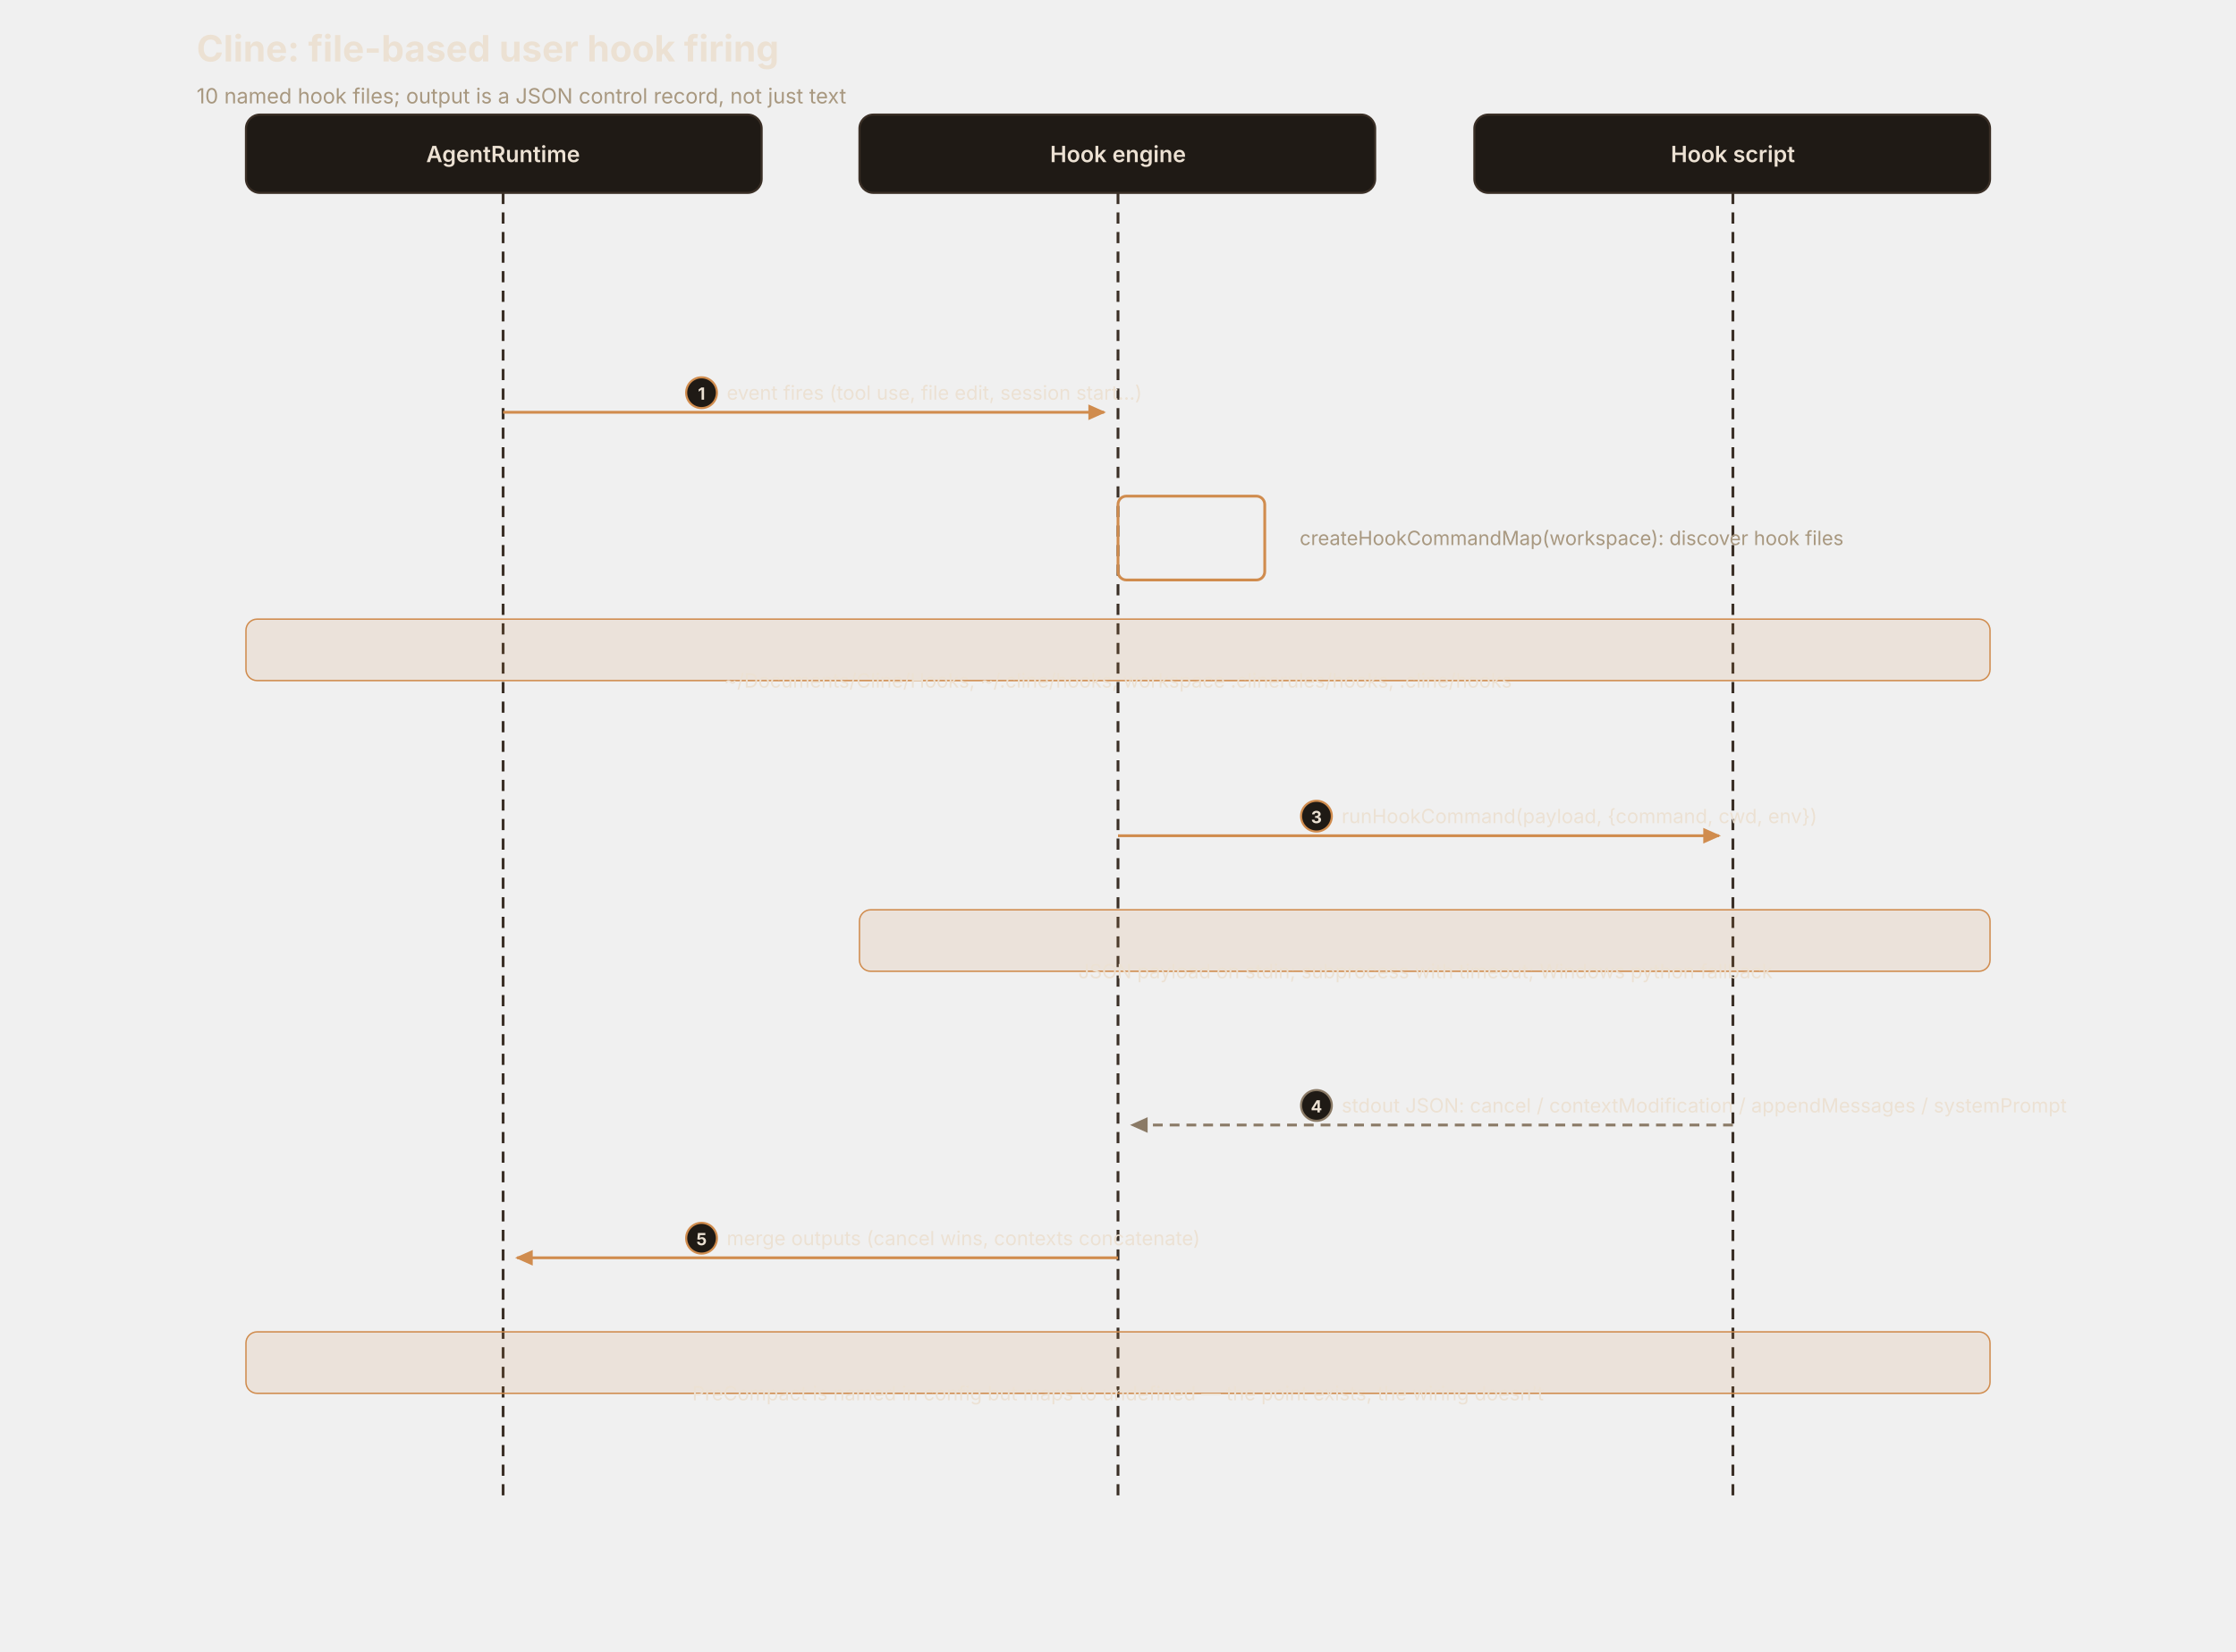
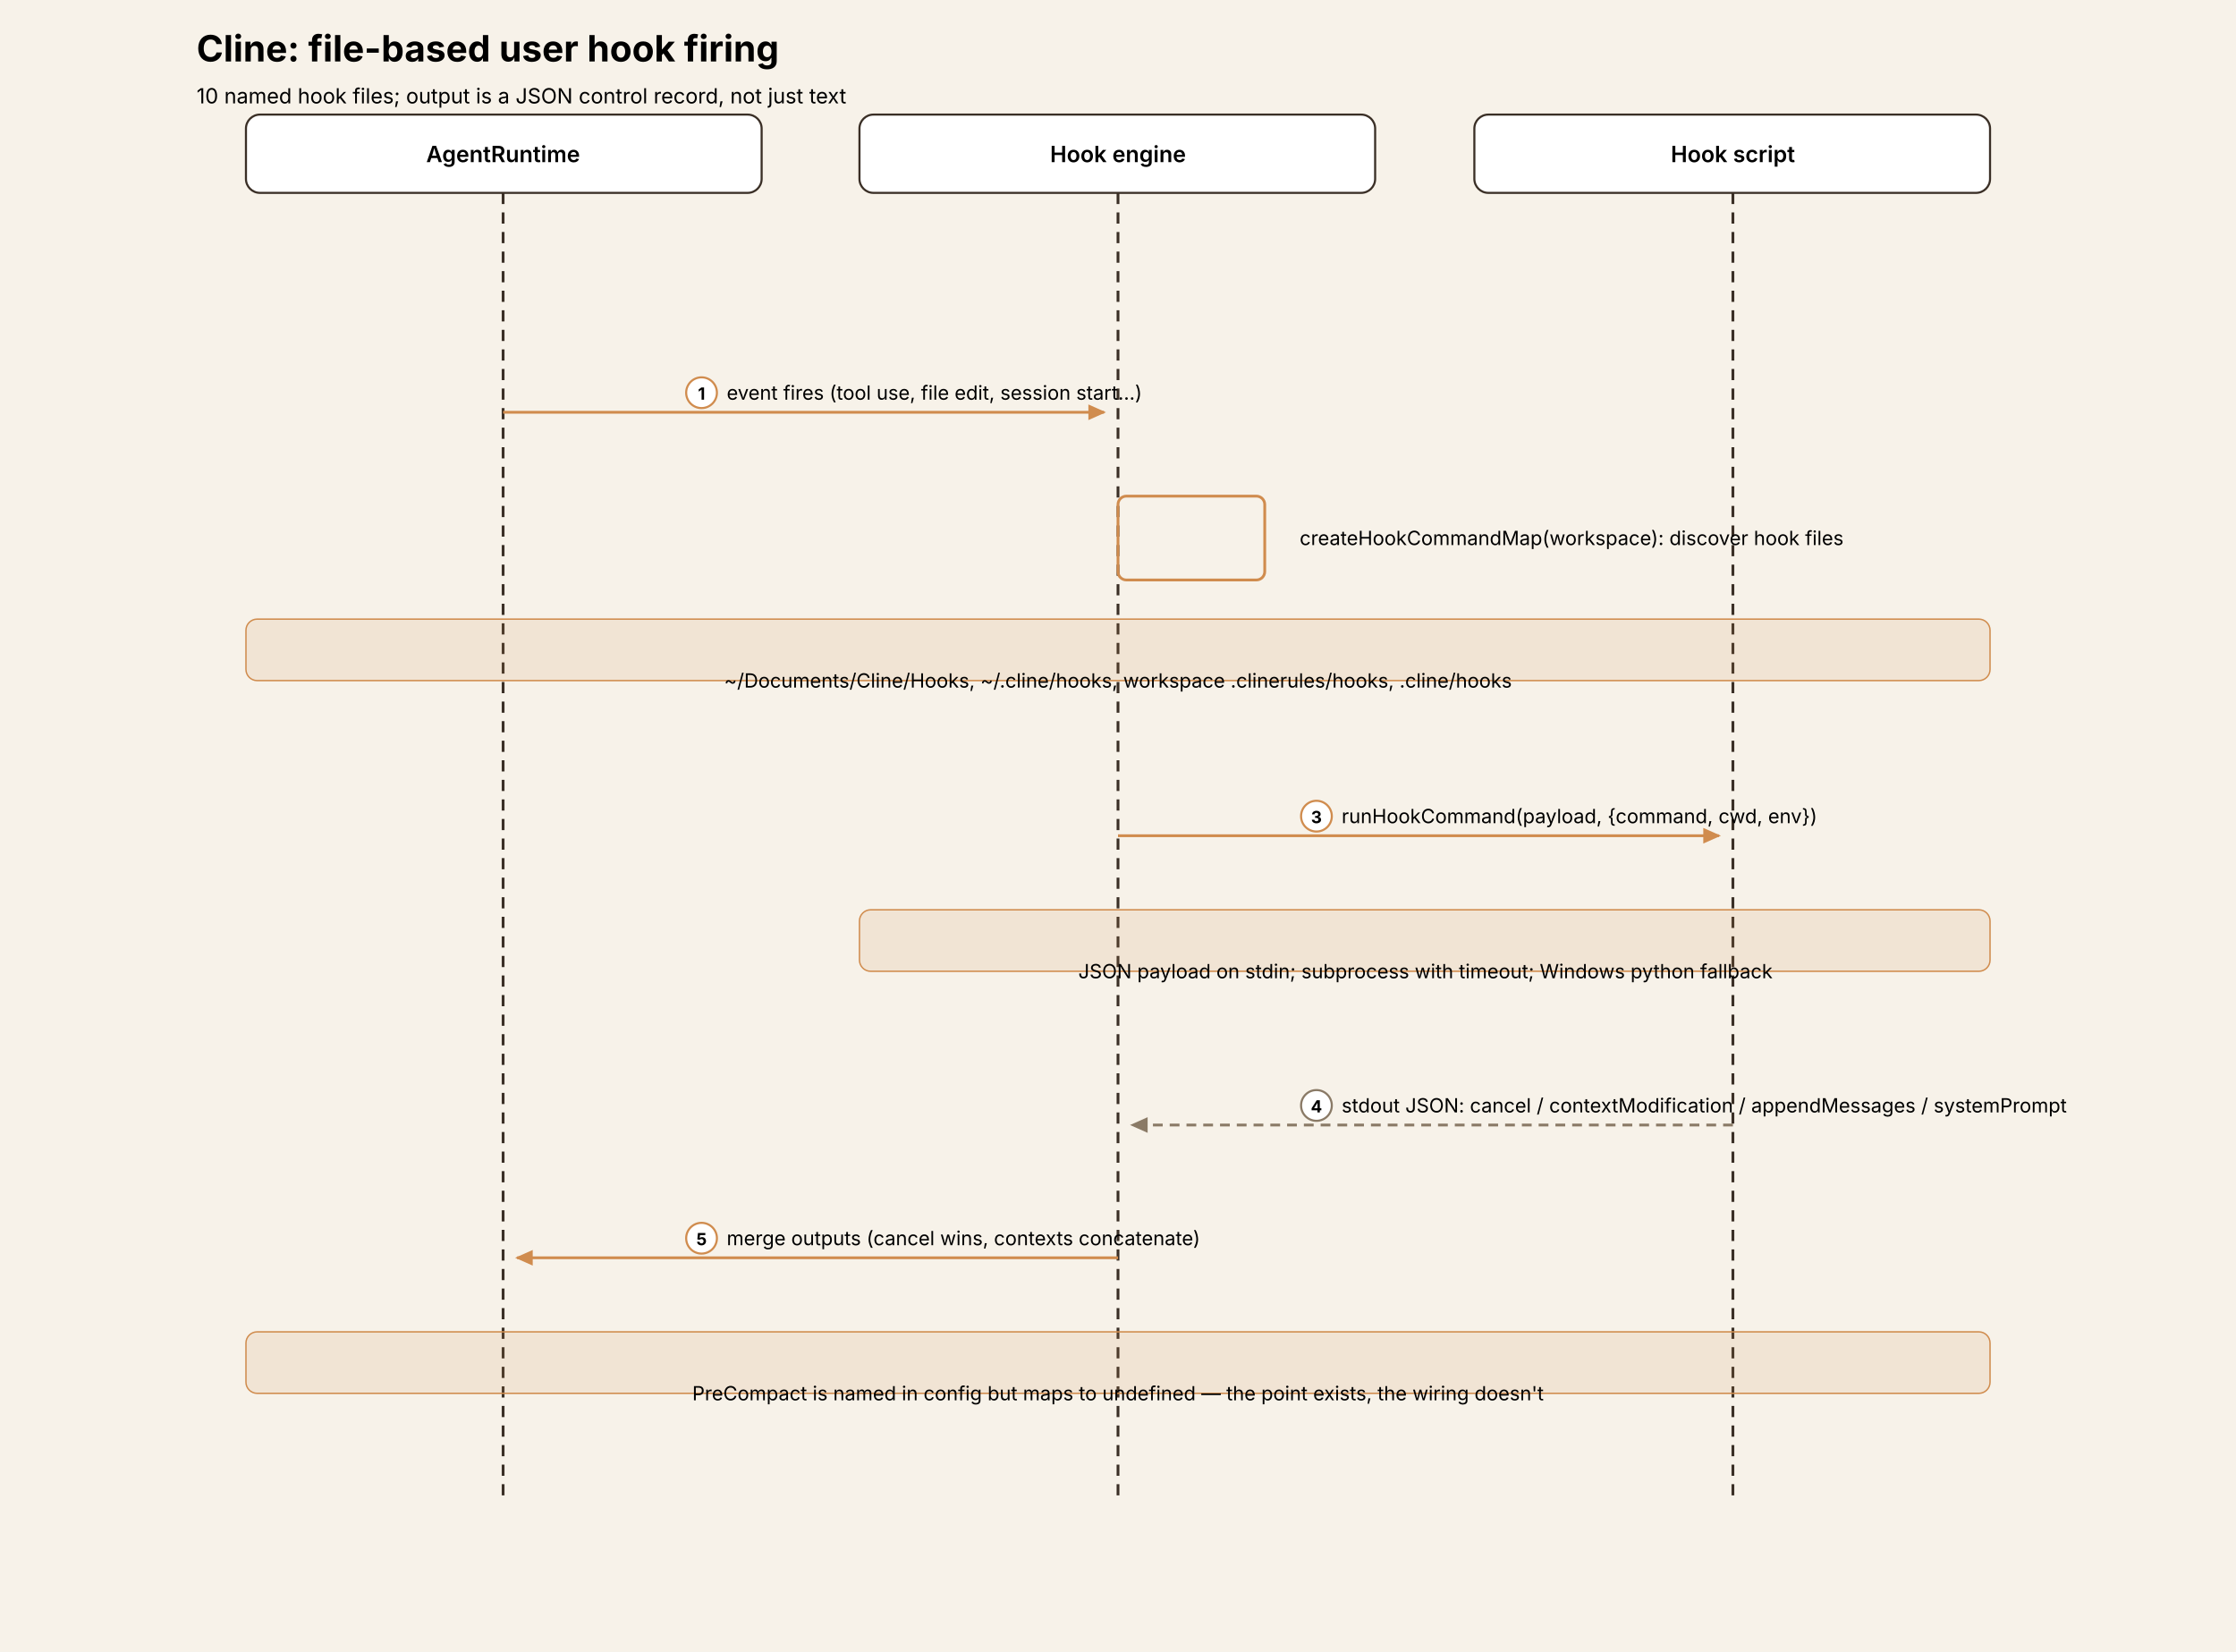
<svg xmlns="http://www.w3.org/2000/svg" viewBox="0 0 1600 1182" width="1600" font-family="system-ui, -apple-system, sans-serif">
  <defs>
    <marker id="arrc" viewBox="0 0 10 10" refX="8" refY="5" markerWidth="7" markerHeight="7" orient="auto-start-reverse">
      <path d="M 0 1 L 9 5 L 0 9 z" fill="#d08c4e" />
    </marker>
    <marker id="arrr" viewBox="0 0 10 10" refX="8" refY="5" markerWidth="7" markerHeight="7" orient="auto-start-reverse">
      <path d="M 0 1 L 9 5 L 0 9 z" fill="#8a7a66" />
    </marker>
  </defs>
-   <text x="140.659" y="44" font-size="26" font-weight="700" fill="#ece1d3">Cline: file-based user hook firing</text>
-   <text x="140.659" y="74" font-size="15" fill="#a89880">10 named hook files; output is a JSON control record, not just text</text>
+   <rect x="0" y="0" width="1600" height="1182" fill="#f7f2e9" />
+   <text x="140.659" y="44" font-size="26" font-weight="700" fill="#000000">Cline: file-based user hook firing</text>
+   <text x="140.659" y="74" font-size="15" fill="#000000">10 named hook files; output is a JSON control record, not just text</text>
  <line x1="360" y1="110" x2="360" y2="1076" stroke="#3a2f26" stroke-width="2" stroke-dasharray="8 6" />
-   <rect x="176" y="82" width="369" height="56" rx="10" fill="#1f1a15" stroke="#3a2f26" stroke-width="1.5" />
-   <text x="360" y="116" text-anchor="middle" font-size="16" font-weight="600" fill="#ece1d3">AgentRuntime</text>
+   <rect x="176" y="82" width="369" height="56" rx="10" fill="#ffffff" stroke="#3a2f26" stroke-width="1.5" />
+   <text x="360" y="116" text-anchor="middle" font-size="16" font-weight="600" fill="#000000">AgentRuntime</text>
  <line x1="800" y1="110" x2="800" y2="1076" stroke="#3a2f26" stroke-width="2" stroke-dasharray="8 6" />
-   <rect x="615" y="82" width="369" height="56" rx="10" fill="#1f1a15" stroke="#3a2f26" stroke-width="1.5" />
-   <text x="800" y="116" text-anchor="middle" font-size="16" font-weight="600" fill="#ece1d3">Hook engine</text>
+   <rect x="615" y="82" width="369" height="56" rx="10" fill="#ffffff" stroke="#3a2f26" stroke-width="1.5" />
+   <text x="800" y="116" text-anchor="middle" font-size="16" font-weight="600" fill="#000000">Hook engine</text>
  <line x1="1240" y1="110" x2="1240" y2="1076" stroke="#3a2f26" stroke-width="2" stroke-dasharray="8 6" />
-   <rect x="1055" y="82" width="369" height="56" rx="10" fill="#1f1a15" stroke="#3a2f26" stroke-width="1.5" />
-   <text x="1240" y="116" text-anchor="middle" font-size="16" font-weight="600" fill="#ece1d3">Hook script</text>
+   <rect x="1055" y="82" width="369" height="56" rx="10" fill="#ffffff" stroke="#3a2f26" stroke-width="1.5" />
+   <text x="1240" y="116" text-anchor="middle" font-size="16" font-weight="600" fill="#000000">Hook script</text>
  <line x1="360" y1="295" x2="790" y2="295" stroke="#d08c4e" stroke-width="2" marker-end="url(#arrc)" />
-   <circle cx="502" cy="281" r="11" fill="#1f1a15" stroke="#d08c4e" stroke-width="1.5" />
-   <text x="502" y="286" text-anchor="middle" font-size="12" font-weight="700" fill="#ece1d3">1</text>
-   <text x="520" y="286" font-size="14" fill="#ece1d3">event fires (tool use, file edit, session start...)</text>
+   <circle cx="502" cy="281" r="11" fill="#ffffff" stroke="#d08c4e" stroke-width="1.5" />
+   <text x="502" y="286" text-anchor="middle" font-size="12" font-weight="700" fill="#000000">1</text>
+   <text x="520" y="286" font-size="14" fill="#000000">event fires (tool use, file edit, session start...)</text>
  <rect x="800" y="355" width="105" height="60" rx="6" fill="none" stroke="#d08c4e" stroke-width="2" />
-   <text x="930" y="390" font-size="14" fill="#a89880">createHookCommandMap(workspace): discover hook files</text>
+   <text x="930" y="390" font-size="14" fill="#000000">createHookCommandMap(workspace): discover hook files</text>
  <rect x="176" y="443" width="1248" height="44" rx="8" fill="#d08c4e22" stroke="#d08c4e" stroke-width="1" />
-   <text x="800" y="492" text-anchor="middle" font-size="14" fill="#ece1d3">~/Documents/Cline/Hooks, ~/.cline/hooks, workspace .clinerules/hooks, .cline/hooks</text>
+   <text x="800" y="492" text-anchor="middle" font-size="14" fill="#000000">~/Documents/Cline/Hooks, ~/.cline/hooks, workspace .clinerules/hooks, .cline/hooks</text>
  <line x1="800" y1="598" x2="1230" y2="598" stroke="#d08c4e" stroke-width="2" marker-end="url(#arrc)" />
-   <circle cx="942" cy="584" r="11" fill="#1f1a15" stroke="#d08c4e" stroke-width="1.5" />
-   <text x="942" y="589" text-anchor="middle" font-size="12" font-weight="700" fill="#ece1d3">3</text>
-   <text x="960" y="589" font-size="14" fill="#ece1d3">runHookCommand(payload, {command, cwd, env})</text>
+   <circle cx="942" cy="584" r="11" fill="#ffffff" stroke="#d08c4e" stroke-width="1.5" />
+   <text x="942" y="589" text-anchor="middle" font-size="12" font-weight="700" fill="#000000">3</text>
+   <text x="960" y="589" font-size="14" fill="#000000">runHookCommand(payload, {command, cwd, env})</text>
  <rect x="615" y="651" width="809" height="44" rx="8" fill="#d08c4e22" stroke="#d08c4e" stroke-width="1" />
-   <text x="1020" y="700" text-anchor="middle" font-size="14" fill="#ece1d3">JSON payload on stdin; subprocess with timeout; Windows python fallback</text>
+   <text x="1020" y="700" text-anchor="middle" font-size="14" fill="#000000">JSON payload on stdin; subprocess with timeout; Windows python fallback</text>
  <line x1="1240" y1="805" x2="810" y2="805" stroke="#8a7a66" stroke-width="2" stroke-dasharray="7 5" marker-end="url(#arrr)" />
-   <circle cx="942" cy="791" r="11" fill="#1f1a15" stroke="#8a7a66" stroke-width="1.5" />
-   <text x="942" y="796" text-anchor="middle" font-size="12" font-weight="700" fill="#ece1d3">4</text>
-   <text x="960" y="796" font-size="14" fill="#ece1d3">stdout JSON: cancel / contextModification / appendMessages / systemPrompt</text>
+   <circle cx="942" cy="791" r="11" fill="#ffffff" stroke="#8a7a66" stroke-width="1.5" />
+   <text x="942" y="796" text-anchor="middle" font-size="12" font-weight="700" fill="#000000">4</text>
+   <text x="960" y="796" font-size="14" fill="#000000">stdout JSON: cancel / contextModification / appendMessages / systemPrompt</text>
  <line x1="800" y1="900" x2="370" y2="900" stroke="#d08c4e" stroke-width="2" marker-end="url(#arrc)" />
-   <circle cx="502" cy="886" r="11" fill="#1f1a15" stroke="#d08c4e" stroke-width="1.5" />
-   <text x="502" y="891" text-anchor="middle" font-size="12" font-weight="700" fill="#ece1d3">5</text>
-   <text x="520" y="891" font-size="14" fill="#ece1d3">merge outputs (cancel wins, contexts concatenate)</text>
+   <circle cx="502" cy="886" r="11" fill="#ffffff" stroke="#d08c4e" stroke-width="1.5" />
+   <text x="502" y="891" text-anchor="middle" font-size="12" font-weight="700" fill="#000000">5</text>
+   <text x="520" y="891" font-size="14" fill="#000000">merge outputs (cancel wins, contexts concatenate)</text>
  <rect x="176" y="953" width="1248" height="44" rx="8" fill="#d08c4e22" stroke="#d08c4e" stroke-width="1" />
-   <text x="800" y="1002" text-anchor="middle" font-size="14" fill="#ece1d3">PreCompact is named in config but maps to undefined — the point exists, the wiring doesn't</text>
+   <text x="800" y="1002" text-anchor="middle" font-size="14" fill="#000000">PreCompact is named in config but maps to undefined — the point exists, the wiring doesn't</text>
</svg>
